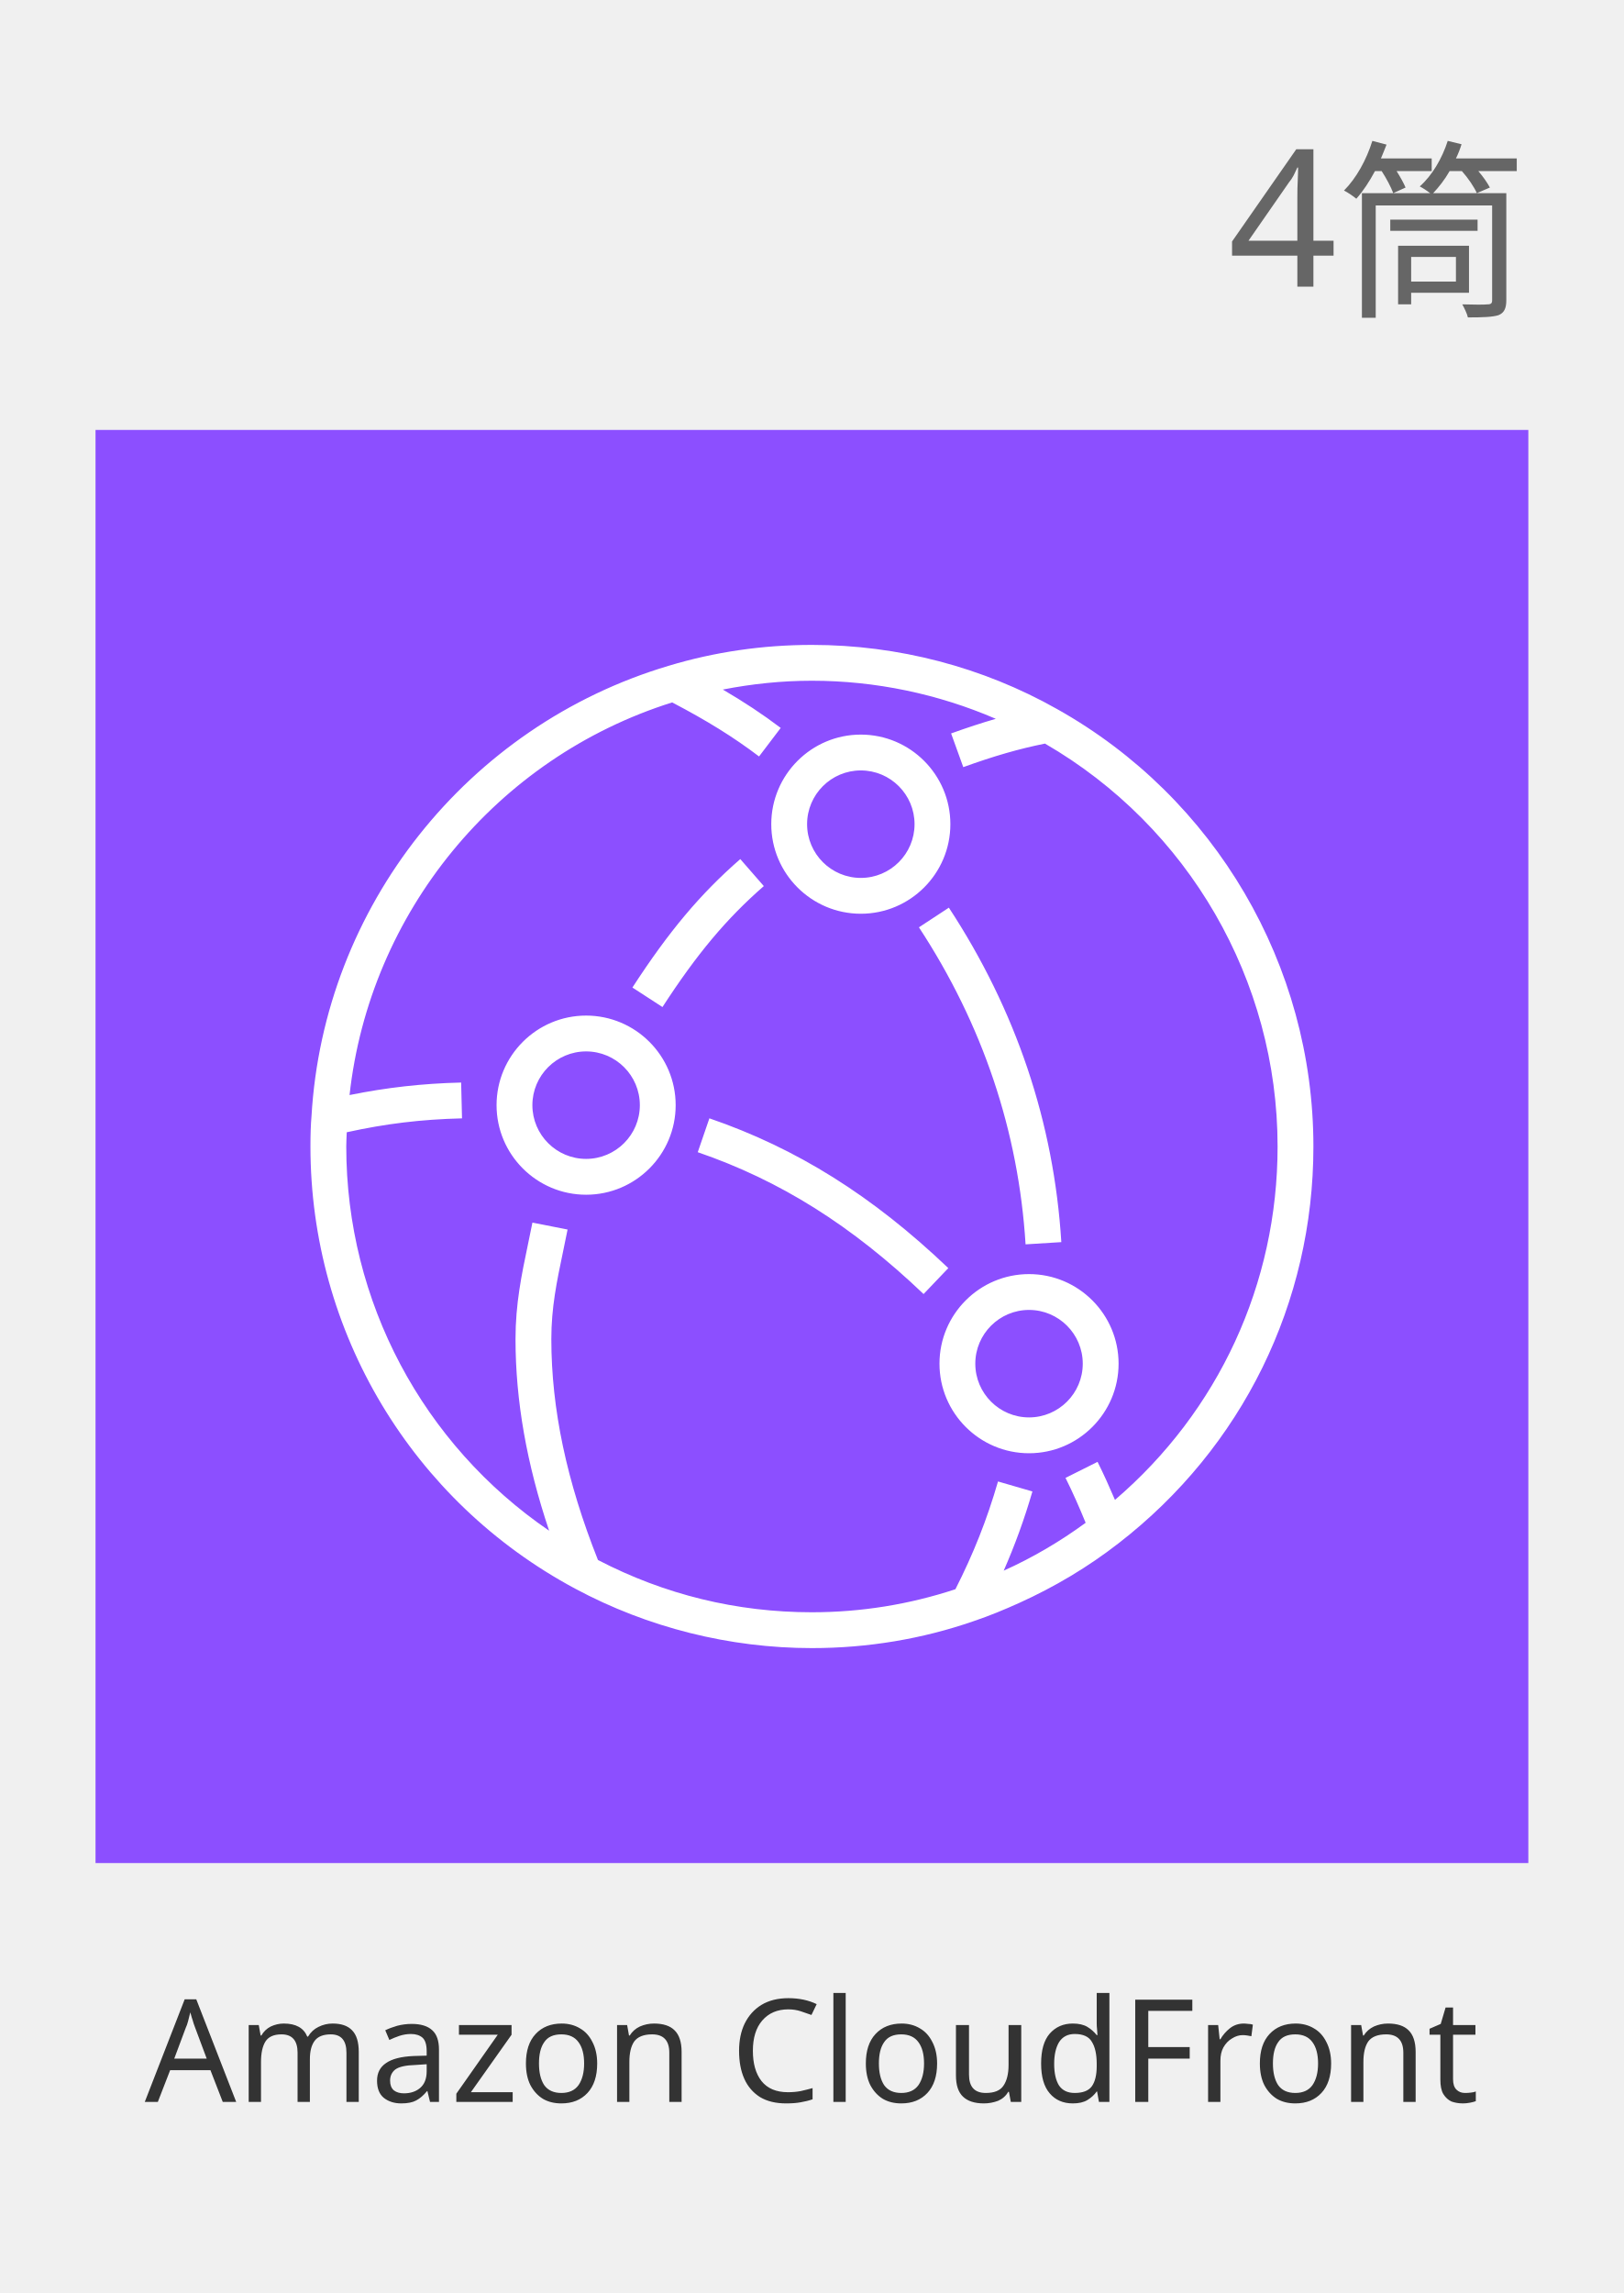
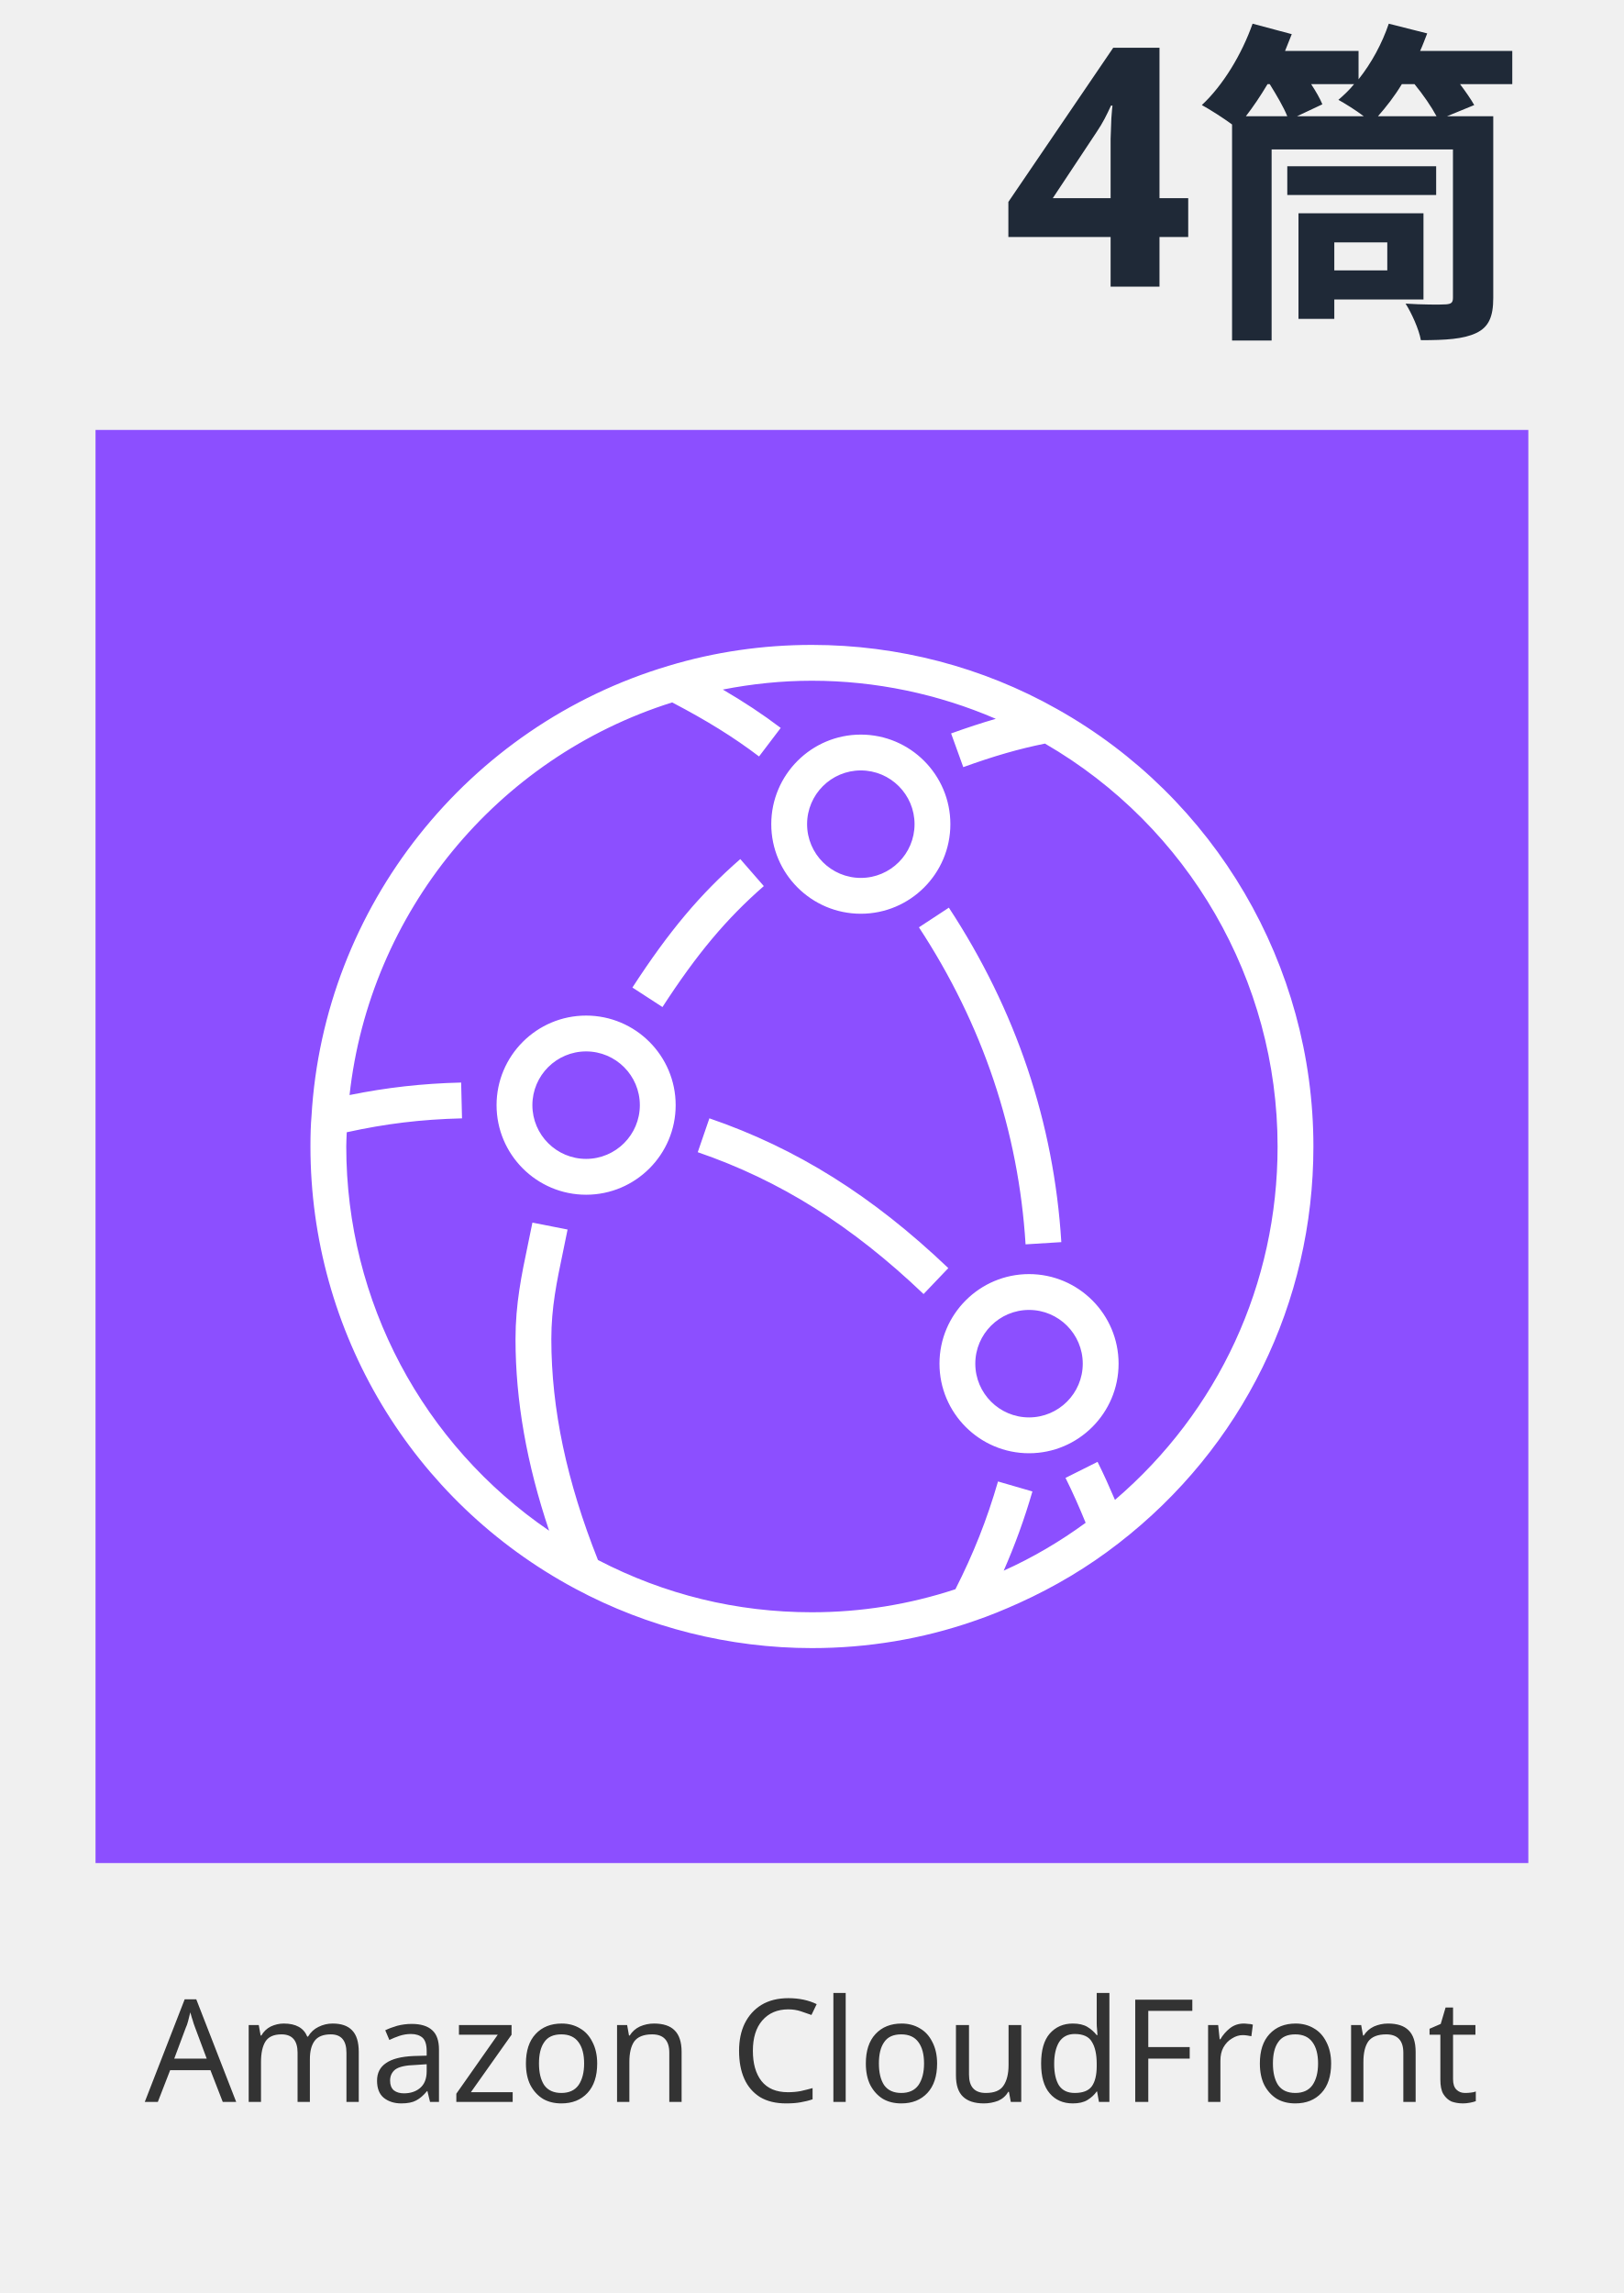
<svg xmlns="http://www.w3.org/2000/svg" width="17mm" height="24mm" viewBox="0 0 68 96">
-   <text id="tile-type-placeholder" x="64" y="12" font-family="sans-serif" font-size="8" text-anchor="end" fill="#666666">4筒</text>
+   <text id="tile-type-placeholder" x="64" y="12" font-family="sans-serif" font-size="14" text-anchor="end" font-weight="bold" fill="#1f2937">4筒</text>
  <g id="icon-placeholder" transform="translate(4, 18)">
    <g transform="translate(0.00, 0.00) scale(0.75)">
      <g id="Icon-Architecture/64/Arch_Amazon-CloudFront_64" stroke="none" stroke-width="1" fill="none" fill-rule="evenodd">
        <g id="Icon-Architecture-BG/64/Networking-Content-Delivery" fill="#8C4FFF">
          <rect id="Rectangle" x="0" y="0" width="80" height="80" />
        </g>
        <path d="M55.122,52.123 C55.122,50.469 53.776,49.123 52.122,49.123 C50.468,49.123 49.122,50.469 49.122,52.123 C49.122,53.777 50.468,55.123 52.122,55.123 C53.776,55.123 55.122,53.777 55.122,52.123 L55.122,52.123 Z M57.122,52.123 C57.122,54.88 54.879,57.123 52.122,57.123 C49.365,57.123 47.122,54.88 47.122,52.123 C47.122,49.366 49.365,47.123 52.122,47.123 C54.879,47.123 57.122,49.366 57.122,52.123 L57.122,52.123 Z M30.392,37.692 C30.392,36.038 29.046,34.692 27.392,34.692 C25.737,34.692 24.392,36.038 24.392,37.692 C24.392,39.346 25.737,40.692 27.392,40.692 C29.046,40.692 30.392,39.346 30.392,37.692 L30.392,37.692 Z M32.392,37.692 C32.392,40.449 30.148,42.692 27.392,42.692 C24.635,42.692 22.392,40.449 22.392,37.692 C22.392,34.935 24.635,32.692 27.392,32.692 C30.148,32.692 32.392,34.935 32.392,37.692 L32.392,37.692 Z M39.73,22.007 C39.73,23.661 41.076,25.007 42.73,25.007 C44.385,25.007 45.73,23.661 45.73,22.007 C45.73,20.352 44.385,19.007 42.73,19.007 C41.076,19.007 39.73,20.352 39.73,22.007 L39.73,22.007 Z M37.73,22.007 C37.73,19.25 39.974,17.007 42.73,17.007 C45.487,17.007 47.73,19.25 47.73,22.007 C47.73,24.764 45.487,27.007 42.73,27.007 C39.974,27.007 37.73,24.764 37.73,22.007 L37.73,22.007 Z M66,40 C66,30.727 61.028,22.148 53.012,17.509 C51.575,17.799 50.185,18.196 48.451,18.823 L47.771,16.942 C48.676,16.616 49.486,16.352 50.266,16.126 C47.046,14.737 43.548,14 40,14 C38.311,14 36.649,14.175 35.025,14.492 C36.201,15.18 37.244,15.866 38.257,16.634 L37.048,18.227 C35.62,17.145 34.14,16.228 32.197,15.21 C22.378,18.298 15.306,26.958 14.183,37.128 C16.242,36.711 18.219,36.484 20.414,36.43 L20.463,38.429 C18.163,38.486 16.187,38.73 14.027,39.205 C14.018,39.47 14,39.738 14,40 C14,48.658 18.283,56.636 25.327,61.447 C24.074,57.716 23.45,54.19 23.45,50.746 C23.45,48.782 23.788,47.169 24.145,45.462 C24.228,45.067 24.312,44.665 24.394,44.248 L26.357,44.635 C26.273,45.059 26.187,45.47 26.103,45.873 C25.753,47.545 25.45,48.989 25.45,50.746 C25.45,54.654 26.308,58.695 28.054,63.083 C31.773,65.014 35.789,66 40,66 C42.756,66 45.446,65.56 48.012,64.714 C49.019,62.727 49.766,60.852 50.39,58.699 L52.311,59.256 C51.855,60.826 51.332,62.253 50.709,63.677 C52.323,62.951 53.85,62.053 55.283,61.005 C54.938,60.159 54.568,59.318 54.159,58.499 L55.948,57.604 C56.296,58.3 56.615,59.012 56.92,59.728 C62.705,54.775 66,47.66 66,40 L66,40 Z M68,40 C68,48.727 64.034,56.799 57.121,62.149 C55.409,63.479 53.552,64.583 51.589,65.472 C50.756,65.85 49.908,66.2 49.036,66.494 C46.156,67.493 43.113,68 40,68 C35.4,68 30.832,66.854 26.788,64.686 C17.667,59.806 12,50.347 12,40 C12,39.314 12.018,38.792 12.059,38.309 C12.74,26.625 20.756,16.512 32.001,13.166 C34.562,12.393 37.255,12 40,12 C44.808,12 49.539,13.238 53.684,15.579 C62.513,20.525 68,29.884 68,40 L68,40 Z M37.314,25.463 L36,23.956 C33.758,25.912 32.014,27.989 29.977,31.126 L31.655,32.215 C33.583,29.244 35.223,27.288 37.314,25.463 L37.314,25.463 Z M34.275,38.427 L33.625,40.318 C38.218,41.895 42.225,44.411 46.234,48.236 L47.615,46.789 C43.389,42.758 39.15,40.101 34.275,38.427 L34.275,38.427 Z M47.646,26.668 C51.398,32.39 53.511,38.671 53.925,45.338 L51.929,45.462 C51.536,39.146 49.533,33.192 45.975,27.765 L47.646,26.668 Z" id="Amazon-CloudFront_Icon_64_Squid" fill="#FFFFFF" />
      </g>
    </g>
  </g>
  <text id="service-name-placeholder" x="34" y="88" font-family="sans-serif" font-size="6" text-anchor="middle" fill="#333333">Amazon CloudFront</text>
</svg>
